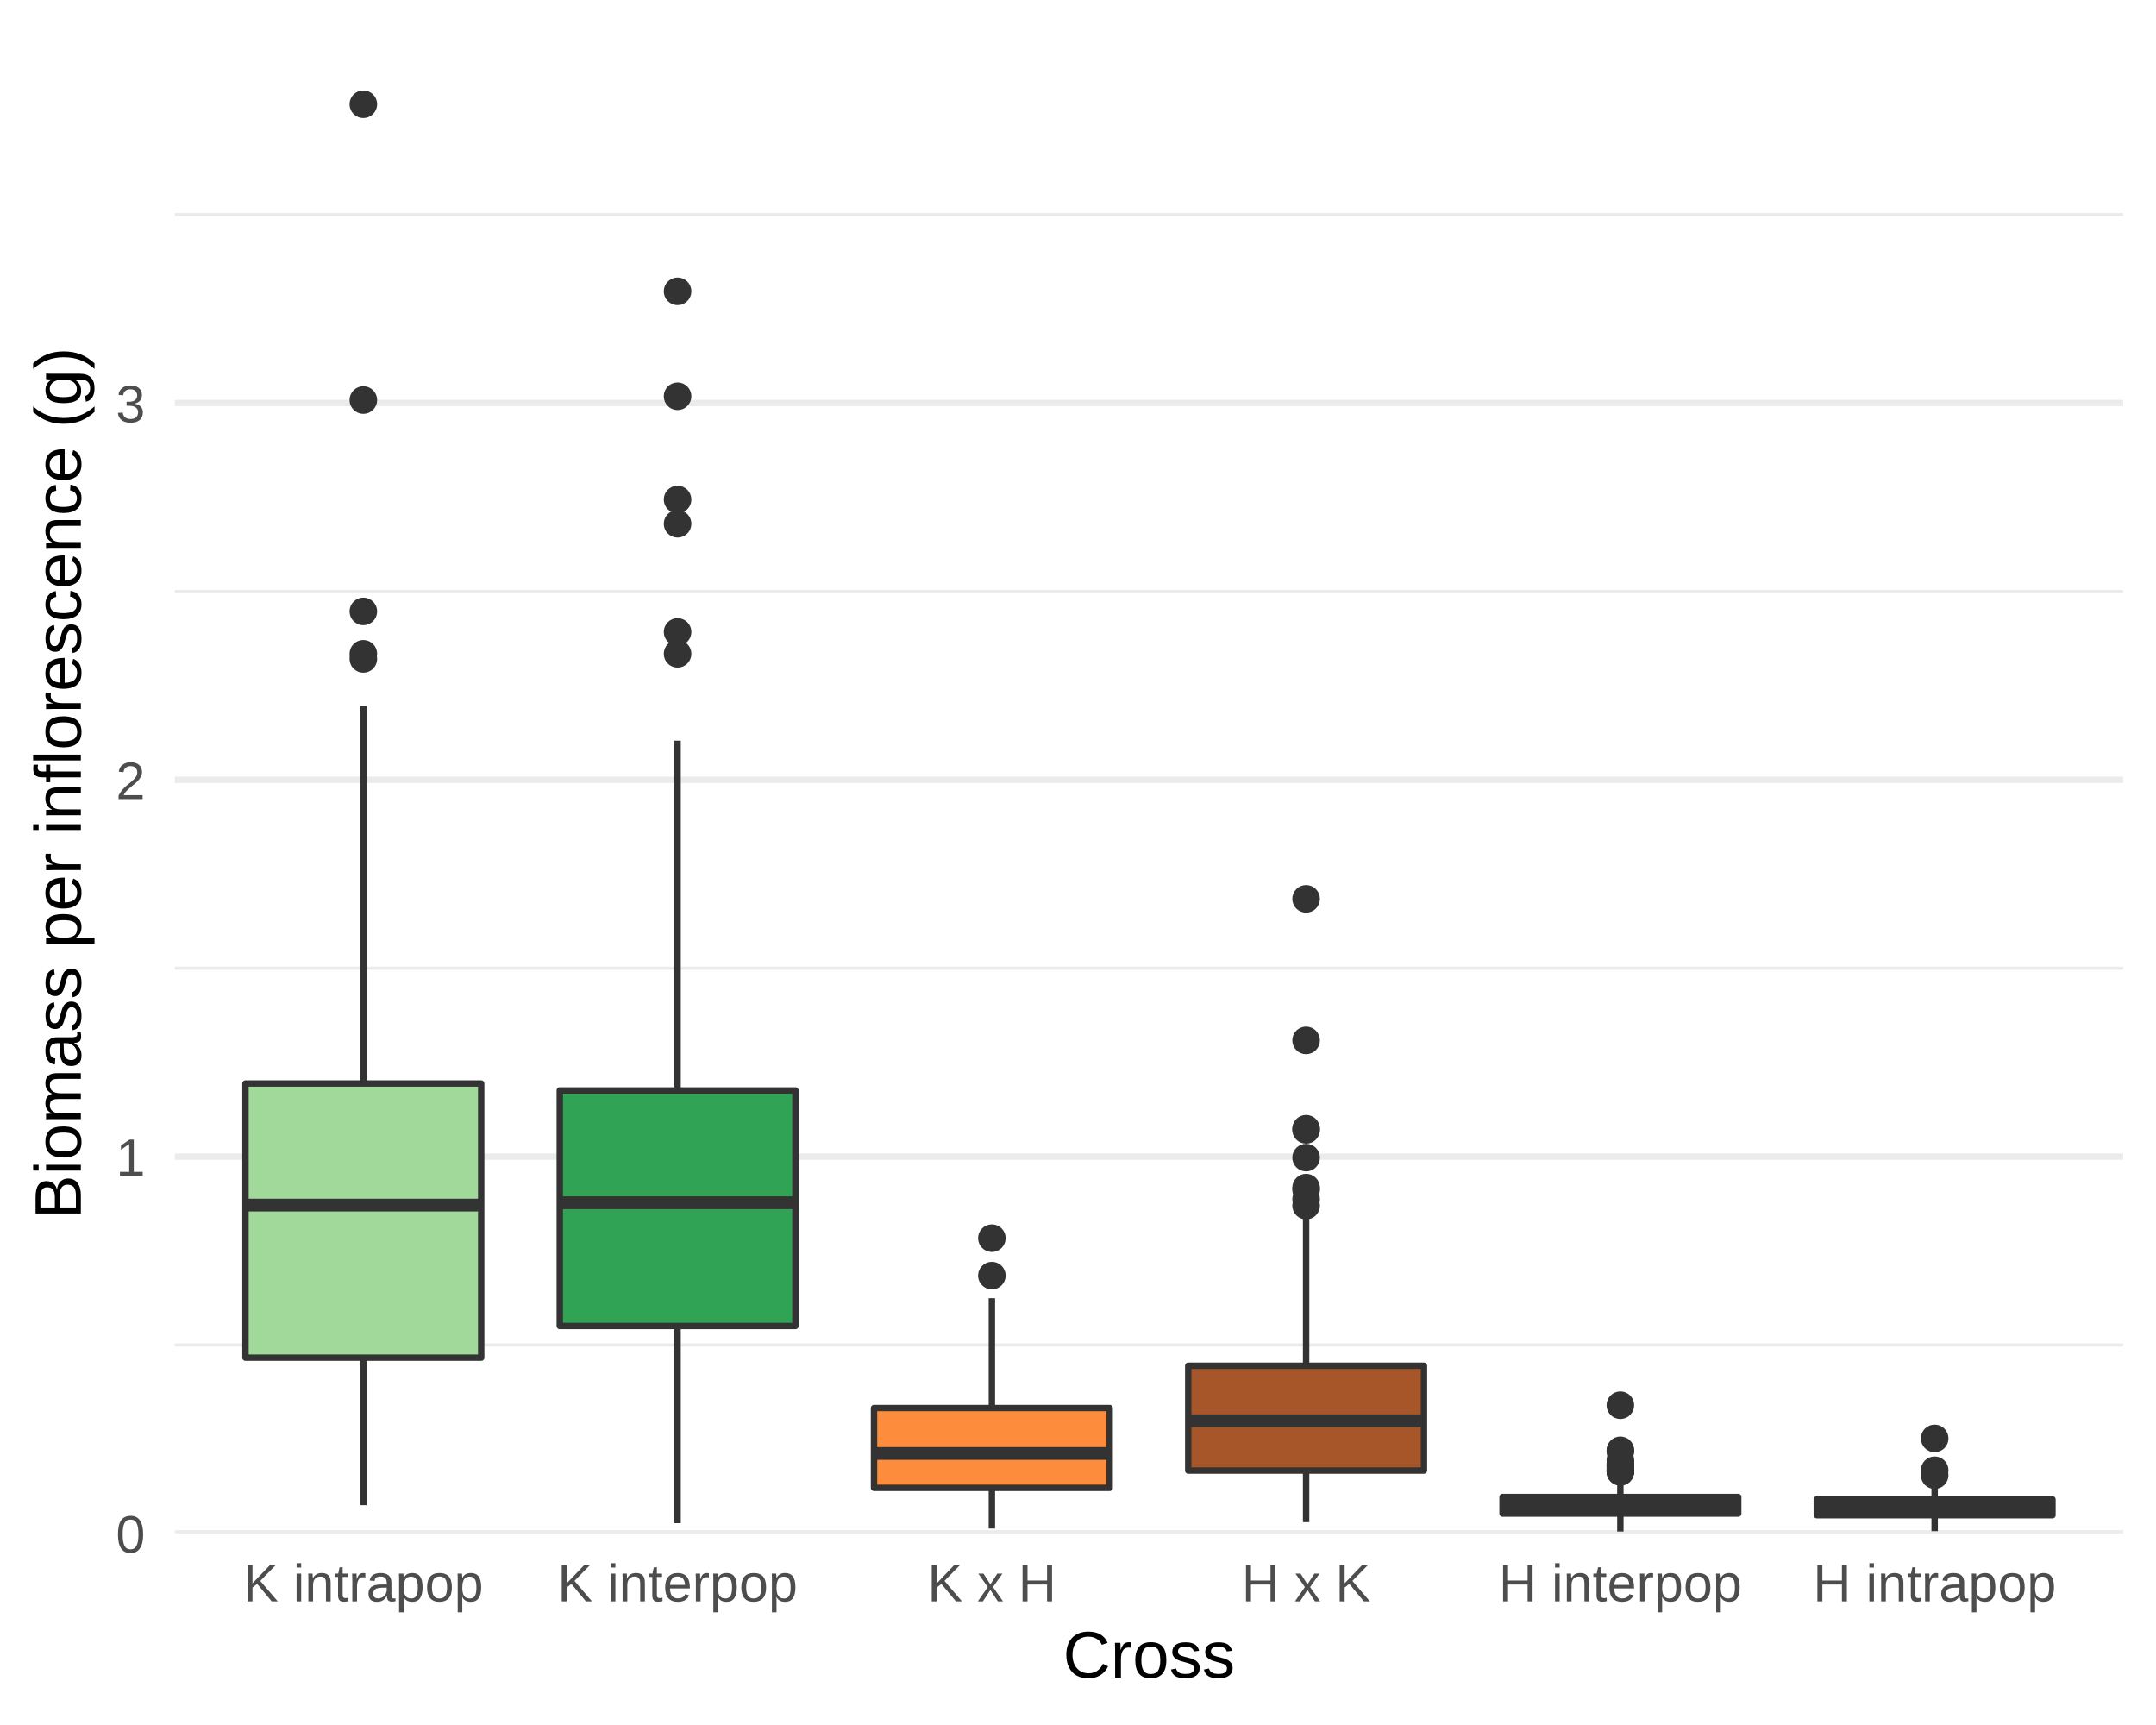
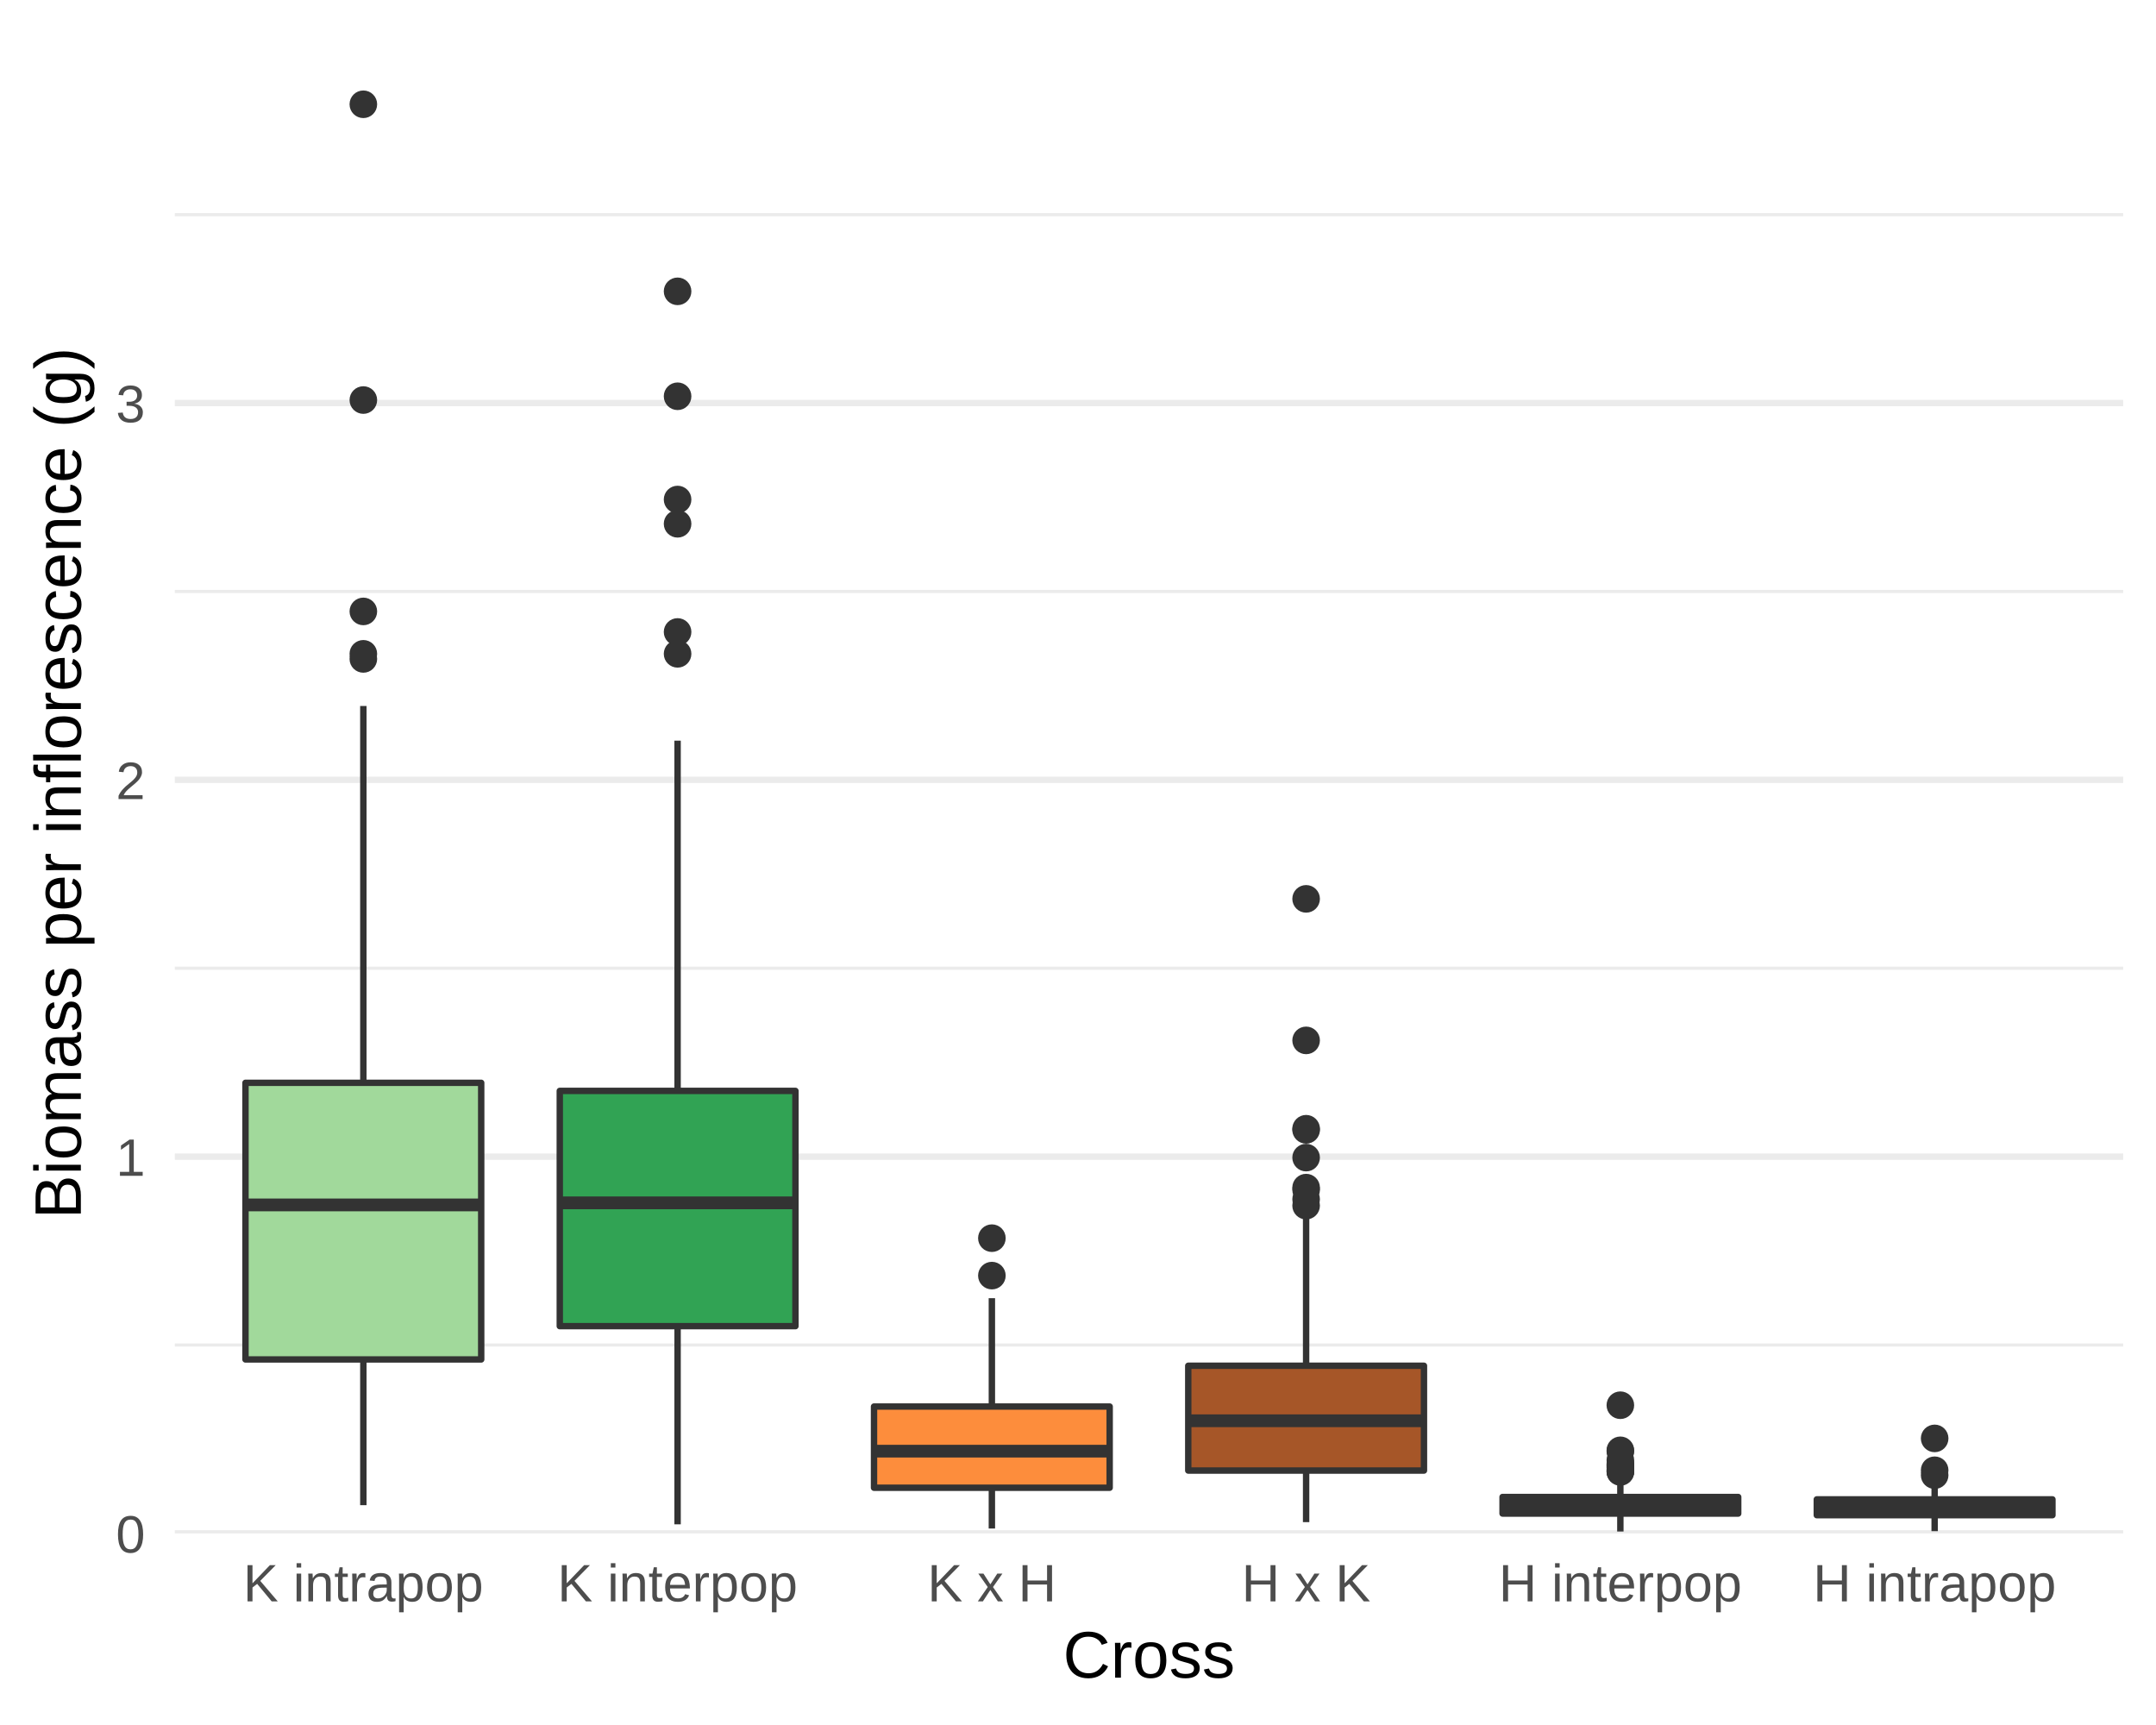
<svg xmlns="http://www.w3.org/2000/svg" class="svglite" width="360.00pt" height="288.00pt" viewBox="0 0 360.00 288.00">
  <defs>
    <style type="text/css">
    .svglite line, .svglite polyline, .svglite polygon, .svglite path, .svglite rect, .svglite circle {
      fill: none;
      stroke: #000000;
      stroke-linecap: round;
      stroke-linejoin: round;
      stroke-miterlimit: 10.00;
    }
  </style>
  </defs>
  <rect width="100%" height="100%" style="stroke: none; fill: #FFFFFF;" />
  <defs>
    <clipPath id="cpMC4wMHwzNjAuMDB8MC4wMHwyODguMDA=">
      <rect x="0.00" y="0.00" width="360.00" height="288.00" />
    </clipPath>
  </defs>
  <g clip-path="url(#cpMC4wMHwzNjAuMDB8MC4wMHwyODguMDA=)">
</g>
  <defs>
    <clipPath id="cpMjkuMTl8MzU0LjUyfDUuNDh8MjU2LjAx">
      <rect x="29.19" y="5.48" width="325.33" height="250.53" />
    </clipPath>
  </defs>
  <g clip-path="url(#cpMjkuMTl8MzU0LjUyfDUuNDh8MjU2LjAx)">
    <polyline points="29.19,224.56 354.52,224.56 " style="stroke-width: 0.53; stroke: #EBEBEB; stroke-linecap: butt;" />
    <polyline points="29.19,161.65 354.52,161.65 " style="stroke-width: 0.53; stroke: #EBEBEB; stroke-linecap: butt;" />
    <polyline points="29.19,98.75 354.52,98.75 " style="stroke-width: 0.53; stroke: #EBEBEB; stroke-linecap: butt;" />
    <polyline points="29.19,35.84 354.52,35.84 " style="stroke-width: 0.53; stroke: #EBEBEB; stroke-linecap: butt;" />
    <polyline points="29.19,256.01 354.52,256.01 " style="stroke-width: 1.07; stroke: #EBEBEB; stroke-linecap: butt;" />
    <polyline points="29.19,193.11 354.52,193.11 " style="stroke-width: 1.07; stroke: #EBEBEB; stroke-linecap: butt;" />
    <polyline points="29.19,130.20 354.52,130.20 " style="stroke-width: 1.07; stroke: #EBEBEB; stroke-linecap: butt;" />
    <polyline points="29.19,67.29 354.52,67.29 " style="stroke-width: 1.07; stroke: #EBEBEB; stroke-linecap: butt;" />
    <circle cx="60.67" cy="66.79" r="1.95" style="stroke-width: 0.71; stroke: #333333; fill: #333333;" />
    <circle cx="60.67" cy="102.08" r="1.95" style="stroke-width: 0.71; stroke: #333333; fill: #333333;" />
    <circle cx="60.67" cy="17.41" r="1.95" style="stroke-width: 0.71; stroke: #333333; fill: #333333;" />
    <circle cx="60.67" cy="110.01" r="1.95" style="stroke-width: 0.71; stroke: #333333; fill: #333333;" />
    <circle cx="60.67" cy="109.16" r="1.95" style="stroke-width: 0.71; stroke: #333333; fill: #333333;" />
-     <line x1="60.67" y1="180.90" x2="60.67" y2="117.87" style="stroke-width: 1.07; stroke: #333333; stroke-linecap: butt;" />
-     <line x1="60.67" y1="226.67" x2="60.67" y2="251.30" style="stroke-width: 1.07; stroke: #333333; stroke-linecap: butt;" />
-     <polygon points="40.99,180.90 40.99,226.67 80.35,226.67 80.35,180.90 40.99,180.90 " style="stroke-width: 1.07; stroke: #333333; fill: #A1D99B;" />
-     <line x1="40.99" y1="201.20" x2="80.35" y2="201.20" style="stroke-width: 2.13; stroke: #333333; stroke-linecap: butt;" />
+     <line x1="60.67" y1="180.78" x2="60.67" y2="117.87" style="stroke-width: 1.07; stroke: #333333; stroke-linecap: butt;" />
+     <line x1="60.67" y1="226.97" x2="60.67" y2="251.30" style="stroke-width: 1.07; stroke: #333333; stroke-linecap: butt;" />
+     <polygon points="40.99,180.78 40.99,226.97 80.35,226.97 80.35,180.78 40.99,180.78 " style="stroke-width: 1.07; stroke: #333333; fill: #A1D99B;" />
+     <line x1="40.99" y1="201.17" x2="80.35" y2="201.17" style="stroke-width: 2.13; stroke: #333333; stroke-linecap: butt;" />
    <circle cx="113.14" cy="66.16" r="1.95" style="stroke-width: 0.71; stroke: #333333; fill: #333333;" />
    <circle cx="113.14" cy="105.51" r="1.95" style="stroke-width: 0.71; stroke: #333333; fill: #333333;" />
    <circle cx="113.14" cy="109.16" r="1.95" style="stroke-width: 0.71; stroke: #333333; fill: #333333;" />
    <circle cx="113.14" cy="87.45" r="1.95" style="stroke-width: 0.71; stroke: #333333; fill: #333333;" />
    <circle cx="113.14" cy="83.40" r="1.95" style="stroke-width: 0.71; stroke: #333333; fill: #333333;" />
    <circle cx="113.14" cy="48.64" r="1.95" style="stroke-width: 0.71; stroke: #333333; fill: #333333;" />
-     <line x1="113.14" y1="182.06" x2="113.14" y2="123.66" style="stroke-width: 1.07; stroke: #333333; stroke-linecap: butt;" />
-     <line x1="113.14" y1="221.38" x2="113.14" y2="254.30" style="stroke-width: 1.07; stroke: #333333; stroke-linecap: butt;" />
-     <polygon points="93.47,182.06 93.47,221.38 132.82,221.38 132.82,182.06 93.47,182.06 " style="stroke-width: 1.07; stroke: #333333; fill: #31A354;" />
-     <line x1="93.47" y1="200.80" x2="132.82" y2="200.80" style="stroke-width: 2.13; stroke: #333333; stroke-linecap: butt;" />
+     <line x1="113.14" y1="182.13" x2="113.14" y2="123.66" style="stroke-width: 1.07; stroke: #333333; stroke-linecap: butt;" />
+     <line x1="113.14" y1="221.41" x2="113.14" y2="254.50" style="stroke-width: 1.07; stroke: #333333; stroke-linecap: butt;" />
+     <polygon points="93.47,182.13 93.47,221.41 132.82,221.41 132.82,182.13 93.47,182.13 " style="stroke-width: 1.07; stroke: #333333; fill: #31A354;" />
+     <line x1="93.47" y1="200.82" x2="132.82" y2="200.82" style="stroke-width: 2.13; stroke: #333333; stroke-linecap: butt;" />
    <circle cx="165.62" cy="206.72" r="1.95" style="stroke-width: 0.71; stroke: #333333; fill: #333333;" />
    <circle cx="165.62" cy="212.97" r="1.95" style="stroke-width: 0.71; stroke: #333333; fill: #333333;" />
-     <line x1="165.62" y1="235.08" x2="165.62" y2="216.74" style="stroke-width: 1.07; stroke: #333333; stroke-linecap: butt;" />
-     <line x1="165.62" y1="248.41" x2="165.62" y2="255.20" style="stroke-width: 1.07; stroke: #333333; stroke-linecap: butt;" />
-     <polygon points="145.94,235.08 145.94,248.41 185.29,248.41 185.29,235.08 145.94,235.08 " style="stroke-width: 1.07; stroke: #333333; fill: #FD8D3C;" />
-     <line x1="145.94" y1="242.67" x2="185.29" y2="242.67" style="stroke-width: 2.13; stroke: #333333; stroke-linecap: butt;" />
+     <line x1="165.62" y1="234.83" x2="165.62" y2="216.74" style="stroke-width: 1.07; stroke: #333333; stroke-linecap: butt;" />
+     <line x1="165.62" y1="248.39" x2="165.62" y2="255.20" style="stroke-width: 1.07; stroke: #333333; stroke-linecap: butt;" />
+     <polygon points="145.94,234.83 145.94,248.39 185.29,248.39 185.29,234.83 145.94,234.83 " style="stroke-width: 1.07; stroke: #333333; fill: #FD8D3C;" />
+     <line x1="145.94" y1="242.28" x2="185.29" y2="242.28" style="stroke-width: 2.13; stroke: #333333; stroke-linecap: butt;" />
    <circle cx="218.09" cy="198.65" r="1.95" style="stroke-width: 0.71; stroke: #333333; fill: #333333;" />
    <circle cx="218.09" cy="201.29" r="1.95" style="stroke-width: 0.71; stroke: #333333; fill: #333333;" />
    <circle cx="218.09" cy="150.07" r="1.95" style="stroke-width: 0.71; stroke: #333333; fill: #333333;" />
    <circle cx="218.09" cy="193.27" r="1.95" style="stroke-width: 0.71; stroke: #333333; fill: #333333;" />
    <circle cx="218.09" cy="188.64" r="1.95" style="stroke-width: 0.71; stroke: #333333; fill: #333333;" />
    <circle cx="218.09" cy="200.22" r="1.95" style="stroke-width: 0.71; stroke: #333333; fill: #333333;" />
    <circle cx="218.09" cy="188.45" r="1.95" style="stroke-width: 0.71; stroke: #333333; fill: #333333;" />
    <circle cx="218.09" cy="198.28" r="1.95" style="stroke-width: 0.71; stroke: #333333; fill: #333333;" />
    <circle cx="218.09" cy="173.70" r="1.95" style="stroke-width: 0.71; stroke: #333333; fill: #333333;" />
    <line x1="218.09" y1="228.02" x2="218.09" y2="202.39" style="stroke-width: 1.07; stroke: #333333; stroke-linecap: butt;" />
    <line x1="218.09" y1="245.52" x2="218.09" y2="254.13" style="stroke-width: 1.07; stroke: #333333; stroke-linecap: butt;" />
    <polygon points="198.41,228.02 198.41,245.52 237.77,245.52 237.77,228.02 198.41,228.02 " style="stroke-width: 1.07; stroke: #333333; fill: #A65628;" />
    <line x1="198.41" y1="237.21" x2="237.77" y2="237.21" style="stroke-width: 2.13; stroke: #333333; stroke-linecap: butt;" />
    <circle cx="270.56" cy="244.34" r="1.95" style="stroke-width: 0.71; stroke: #333333; fill: #333333;" />
    <circle cx="270.56" cy="245.74" r="1.95" style="stroke-width: 0.71; stroke: #333333; fill: #333333;" />
    <circle cx="270.56" cy="245.26" r="1.95" style="stroke-width: 0.71; stroke: #333333; fill: #333333;" />
    <circle cx="270.56" cy="244.63" r="1.95" style="stroke-width: 0.71; stroke: #333333; fill: #333333;" />
    <circle cx="270.56" cy="245.70" r="1.95" style="stroke-width: 0.71; stroke: #333333; fill: #333333;" />
    <circle cx="270.56" cy="245.02" r="1.95" style="stroke-width: 0.71; stroke: #333333; fill: #333333;" />
    <circle cx="270.56" cy="243.78" r="1.95" style="stroke-width: 0.71; stroke: #333333; fill: #333333;" />
    <circle cx="270.56" cy="244.64" r="1.95" style="stroke-width: 0.71; stroke: #333333; fill: #333333;" />
    <circle cx="270.56" cy="244.51" r="1.95" style="stroke-width: 0.71; stroke: #333333; fill: #333333;" />
    <circle cx="270.56" cy="242.31" r="1.95" style="stroke-width: 0.71; stroke: #333333; fill: #333333;" />
    <circle cx="270.56" cy="245.51" r="1.95" style="stroke-width: 0.71; stroke: #333333; fill: #333333;" />
    <circle cx="270.56" cy="242.14" r="1.95" style="stroke-width: 0.71; stroke: #333333; fill: #333333;" />
    <circle cx="270.56" cy="245.59" r="1.95" style="stroke-width: 0.71; stroke: #333333; fill: #333333;" />
    <circle cx="270.56" cy="244.80" r="1.95" style="stroke-width: 0.71; stroke: #333333; fill: #333333;" />
    <circle cx="270.56" cy="234.61" r="1.95" style="stroke-width: 0.71; stroke: #333333; fill: #333333;" />
    <circle cx="270.56" cy="245.43" r="1.95" style="stroke-width: 0.71; stroke: #333333; fill: #333333;" />
    <circle cx="270.56" cy="244.95" r="1.95" style="stroke-width: 0.71; stroke: #333333; fill: #333333;" />
    <line x1="270.56" y1="249.93" x2="270.56" y2="246.15" style="stroke-width: 1.07; stroke: #333333; stroke-linecap: butt;" />
    <line x1="270.56" y1="252.70" x2="270.56" y2="255.70" style="stroke-width: 1.07; stroke: #333333; stroke-linecap: butt;" />
    <polygon points="250.89,249.93 250.89,252.70 290.24,252.70 290.24,249.93 250.89,249.93 " style="stroke-width: 1.07; stroke: #333333; fill: #756BB1;" />
    <line x1="250.89" y1="251.45" x2="290.24" y2="251.45" style="stroke-width: 2.13; stroke: #333333; stroke-linecap: butt;" />
    <circle cx="323.04" cy="240.15" r="1.95" style="stroke-width: 0.71; stroke: #333333; fill: #333333;" />
    <circle cx="323.04" cy="245.47" r="1.95" style="stroke-width: 0.71; stroke: #333333; fill: #333333;" />
    <circle cx="323.04" cy="246.29" r="1.95" style="stroke-width: 0.71; stroke: #333333; fill: #333333;" />
    <line x1="323.04" y1="250.33" x2="323.04" y2="246.75" style="stroke-width: 1.07; stroke: #333333; stroke-linecap: butt;" />
    <line x1="323.04" y1="252.97" x2="323.04" y2="255.64" style="stroke-width: 1.07; stroke: #333333; stroke-linecap: butt;" />
    <polygon points="303.36,250.33 303.36,252.97 342.71,252.97 342.71,250.33 303.36,250.33 " style="stroke-width: 1.07; stroke: #333333; fill: #BCBDDC;" />
    <line x1="303.36" y1="251.82" x2="342.71" y2="251.82" style="stroke-width: 2.13; stroke: #333333; stroke-linecap: butt;" />
  </g>
  <g clip-path="url(#cpMC4wMHwzNjAuMDB8MC4wMHwyODguMDA=)">
    <text x="24.25" y="259.22" text-anchor="end" style="font-size: 8.80px; fill: #4D4D4D; font-family: Arial;" textLength="5.59px" lengthAdjust="spacingAndGlyphs">0</text>
    <text x="24.25" y="196.31" text-anchor="end" style="font-size: 8.80px; fill: #4D4D4D; font-family: Arial;" textLength="5.59px" lengthAdjust="spacingAndGlyphs">1</text>
    <text x="24.25" y="133.41" text-anchor="end" style="font-size: 8.80px; fill: #4D4D4D; font-family: Arial;" textLength="5.59px" lengthAdjust="spacingAndGlyphs">2</text>
    <text x="24.25" y="70.50" text-anchor="end" style="font-size: 8.80px; fill: #4D4D4D; font-family: Arial;" textLength="5.59px" lengthAdjust="spacingAndGlyphs">3</text>
    <text x="60.67" y="267.36" text-anchor="middle" style="font-size: 8.80px; fill: #4D4D4D; font-family: Arial;" textLength="45.60px" lengthAdjust="spacingAndGlyphs">K intrapop</text>
    <text x="113.14" y="267.36" text-anchor="middle" style="font-size: 8.80px; fill: #4D4D4D; font-family: Arial;" textLength="45.62px" lengthAdjust="spacingAndGlyphs">K interpop</text>
    <text x="165.62" y="267.36" text-anchor="middle" style="font-size: 8.80px; fill: #4D4D4D; font-family: Arial;" textLength="23.18px" lengthAdjust="spacingAndGlyphs">K x H</text>
    <text x="218.09" y="267.36" text-anchor="middle" style="font-size: 8.80px; fill: #4D4D4D; font-family: Arial;" textLength="23.18px" lengthAdjust="spacingAndGlyphs">H x K</text>
    <text x="270.56" y="267.36" text-anchor="middle" style="font-size: 8.80px; fill: #4D4D4D; font-family: Arial;" textLength="46.47px" lengthAdjust="spacingAndGlyphs">H interpop</text>
    <text x="323.04" y="267.36" text-anchor="middle" style="font-size: 8.80px; fill: #4D4D4D; font-family: Arial;" textLength="46.45px" lengthAdjust="spacingAndGlyphs">H intrapop</text>
    <text x="191.85" y="280.10" text-anchor="middle" style="font-size: 11.00px; font-family: Arial;" textLength="30.15px" lengthAdjust="spacingAndGlyphs">Cross</text>
    <text transform="translate(13.50,130.75) rotate(-90)" text-anchor="middle" style="font-size: 11.00px; font-family: Arial;" textLength="163.66px" lengthAdjust="spacingAndGlyphs">Biomass per inflorescence (g)</text>
  </g>
</svg>
